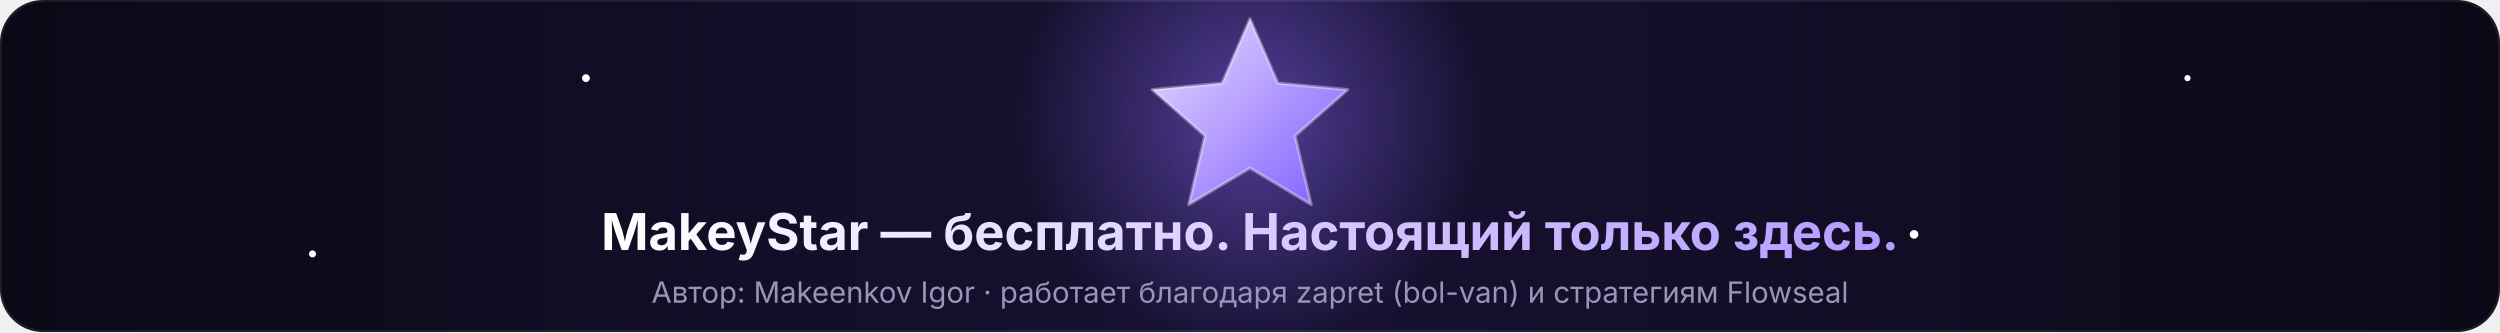
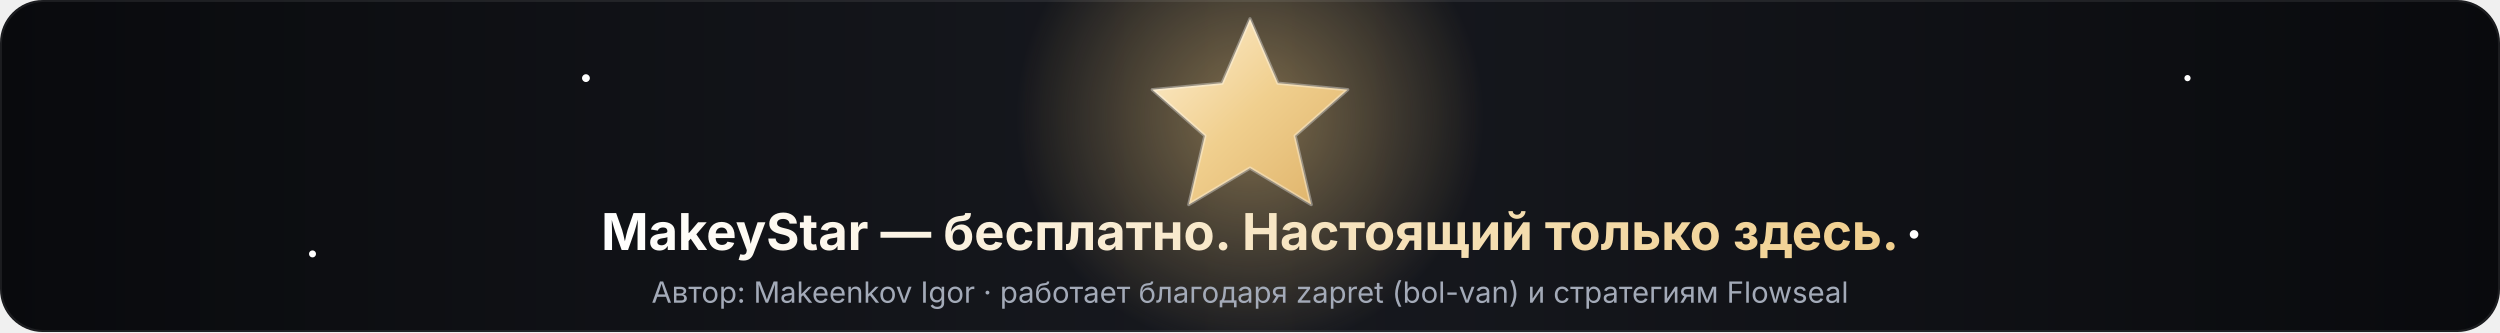
<svg xmlns="http://www.w3.org/2000/svg" width="1280" height="170" viewBox="0 0 1280 170" role="img" aria-label="MakeyStar — бесплатно. Настоящий только здесь.">
  <defs>
    <linearGradient id="bg" x1="0" y1="0" x2="1" y2="0">
-       <stop offset="0" stop-color="#0B0916" />
-       <stop offset=".5" stop-color="#181133" />
-       <stop offset="1" stop-color="#0B0916" />
+       <stop offset="0" stop-color="#090A0D" />
+       <stop offset=".5" stop-color="#17191F" />
+       <stop offset="1" stop-color="#090A0D" />
    </linearGradient>
    <linearGradient id="star" x1="0" y1="0" x2="1" y2="1">
-       <stop offset="0" stop-color="#E9DFFF" />
-       <stop offset=".5" stop-color="#B49CFF" />
-       <stop offset="1" stop-color="#7C5CFF" />
+       <stop offset="0" stop-color="#FFF1D6" />
+       <stop offset=".5" stop-color="#F0CF8E" />
+       <stop offset="1" stop-color="#DDB066" />
    </linearGradient>
    <linearGradient id="tt" x1="0" y1="0" x2="1" y2="0">
      <stop offset="0" stop-color="#FFFFFF" />
-       <stop offset="1" stop-color="#B49CFF" />
+       <stop offset="1" stop-color="#F0CF8E" />
    </linearGradient>
    <radialGradient id="gl" cx=".5" cy=".5" r=".5">
-       <stop offset="0" stop-color="#8B6CFF" stop-opacity=".5" />
-       <stop offset="1" stop-color="#8B6CFF" stop-opacity="0" />
+       <stop offset="0" stop-color="#E8C27A" stop-opacity=".5" />
+       <stop offset="1" stop-color="#E8C27A" stop-opacity="0" />
    </radialGradient>
    <clipPath id="c">
      <rect width="1280" height="170" rx="22" />
    </clipPath>
    <style>
.float{animation:float 5s ease-in-out infinite}
.pulse{animation:pulse 3s ease-in-out infinite;transform-box:fill-box;transform-origin:center}
.tw1{animation:tw 2.6s ease-in-out infinite} .tw2{animation:tw 3.3s ease-in-out infinite .9s} .tw3{animation:tw 4s ease-in-out infinite 1.7s}
@keyframes float{0%,100%{transform:translateY(0)}50%{transform:translateY(-6px)}}
@keyframes pulse{0%,100%{opacity:.6;transform:scale(1)}50%{opacity:1;transform:scale(1.1)}}
@keyframes tw{0%,100%{opacity:.15}50%{opacity:.9}}
</style>
  </defs>
  <g clip-path="url(#c)">
    <rect width="1280" height="170" fill="url(#bg)" />
    <circle class="pulse" cx="640" cy="60" r="120" fill="url(#gl)" />
    <circle class="tw1" cx="300" cy="40" r="2" fill="#fff" />
    <circle class="tw2" cx="980" cy="120" r="2.2" fill="#fff" />
    <circle class="tw3" cx="1120" cy="40" r="1.6" fill="#fff" />
    <circle class="tw2" cx="160" cy="130" r="1.8" fill="#fff" />
    <g class="float">
      <path transform="translate(640 58) scale(.55) translate(-250 -180)" d="M250 92 L276 152 L341 158 L292 201 L307 265 L250 231 L193 265 L208 201 L159 158 L224 152 Z" fill="url(#star)" stroke="#fff" stroke-opacity=".35" stroke-width="3" stroke-linejoin="round" />
    </g>
    <g font-family="Segoe UI, Inter, Helvetica, Arial, sans-serif" text-anchor="middle">
      <text x="640" y="128" font-size="26" font-weight="700" fill="url(#tt)">MakeyStar — бесплатно. Настоящий только здесь.</text>
-       <text x="640" y="155" font-size="15" fill="#9B93B8">Автор: Makeenkov Igor · работает благодаря zapret (bol-van) и стратегиям Flowseal</text>
+       <text x="640" y="155" font-size="15" fill="#A3AAB8">Автор: Makeenkov Igor · работает благодаря zapret (bol-van) и стратегиям Flowseal</text>
    </g>
  </g>
  <rect x=".5" y=".5" width="1279" height="169" rx="22" fill="none" stroke="#FFFFFF" stroke-opacity=".08" />
</svg>
